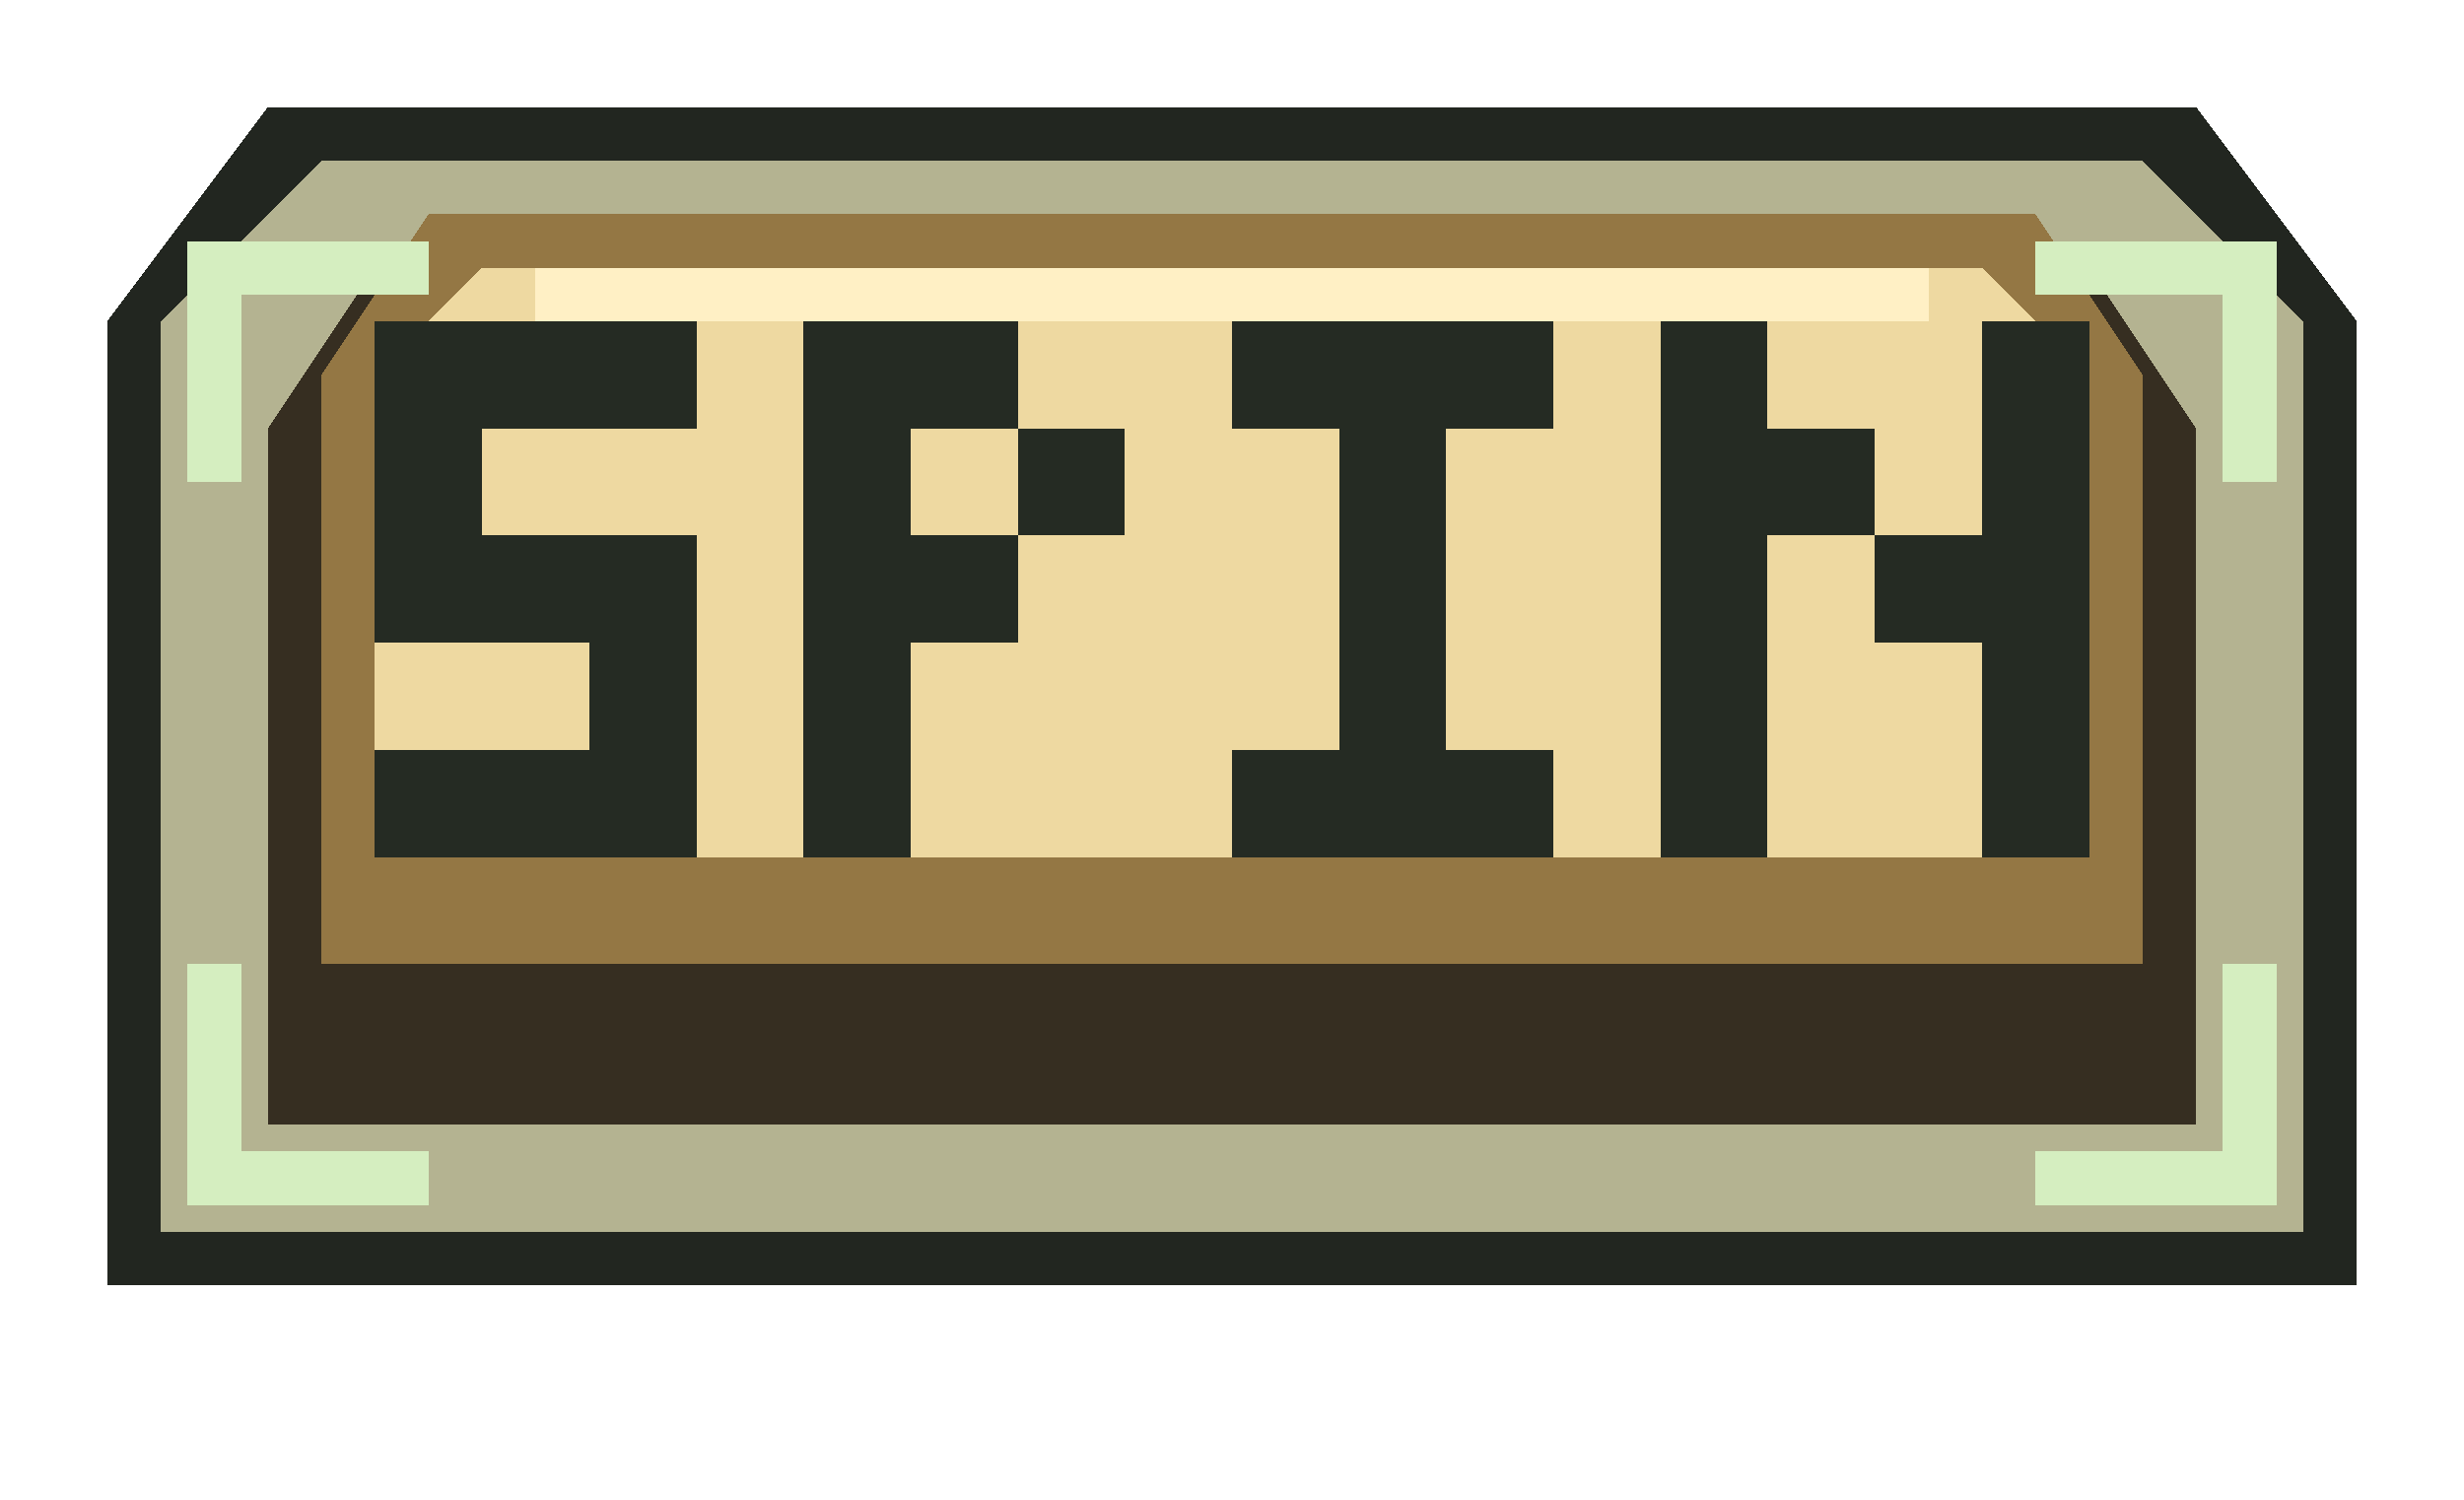
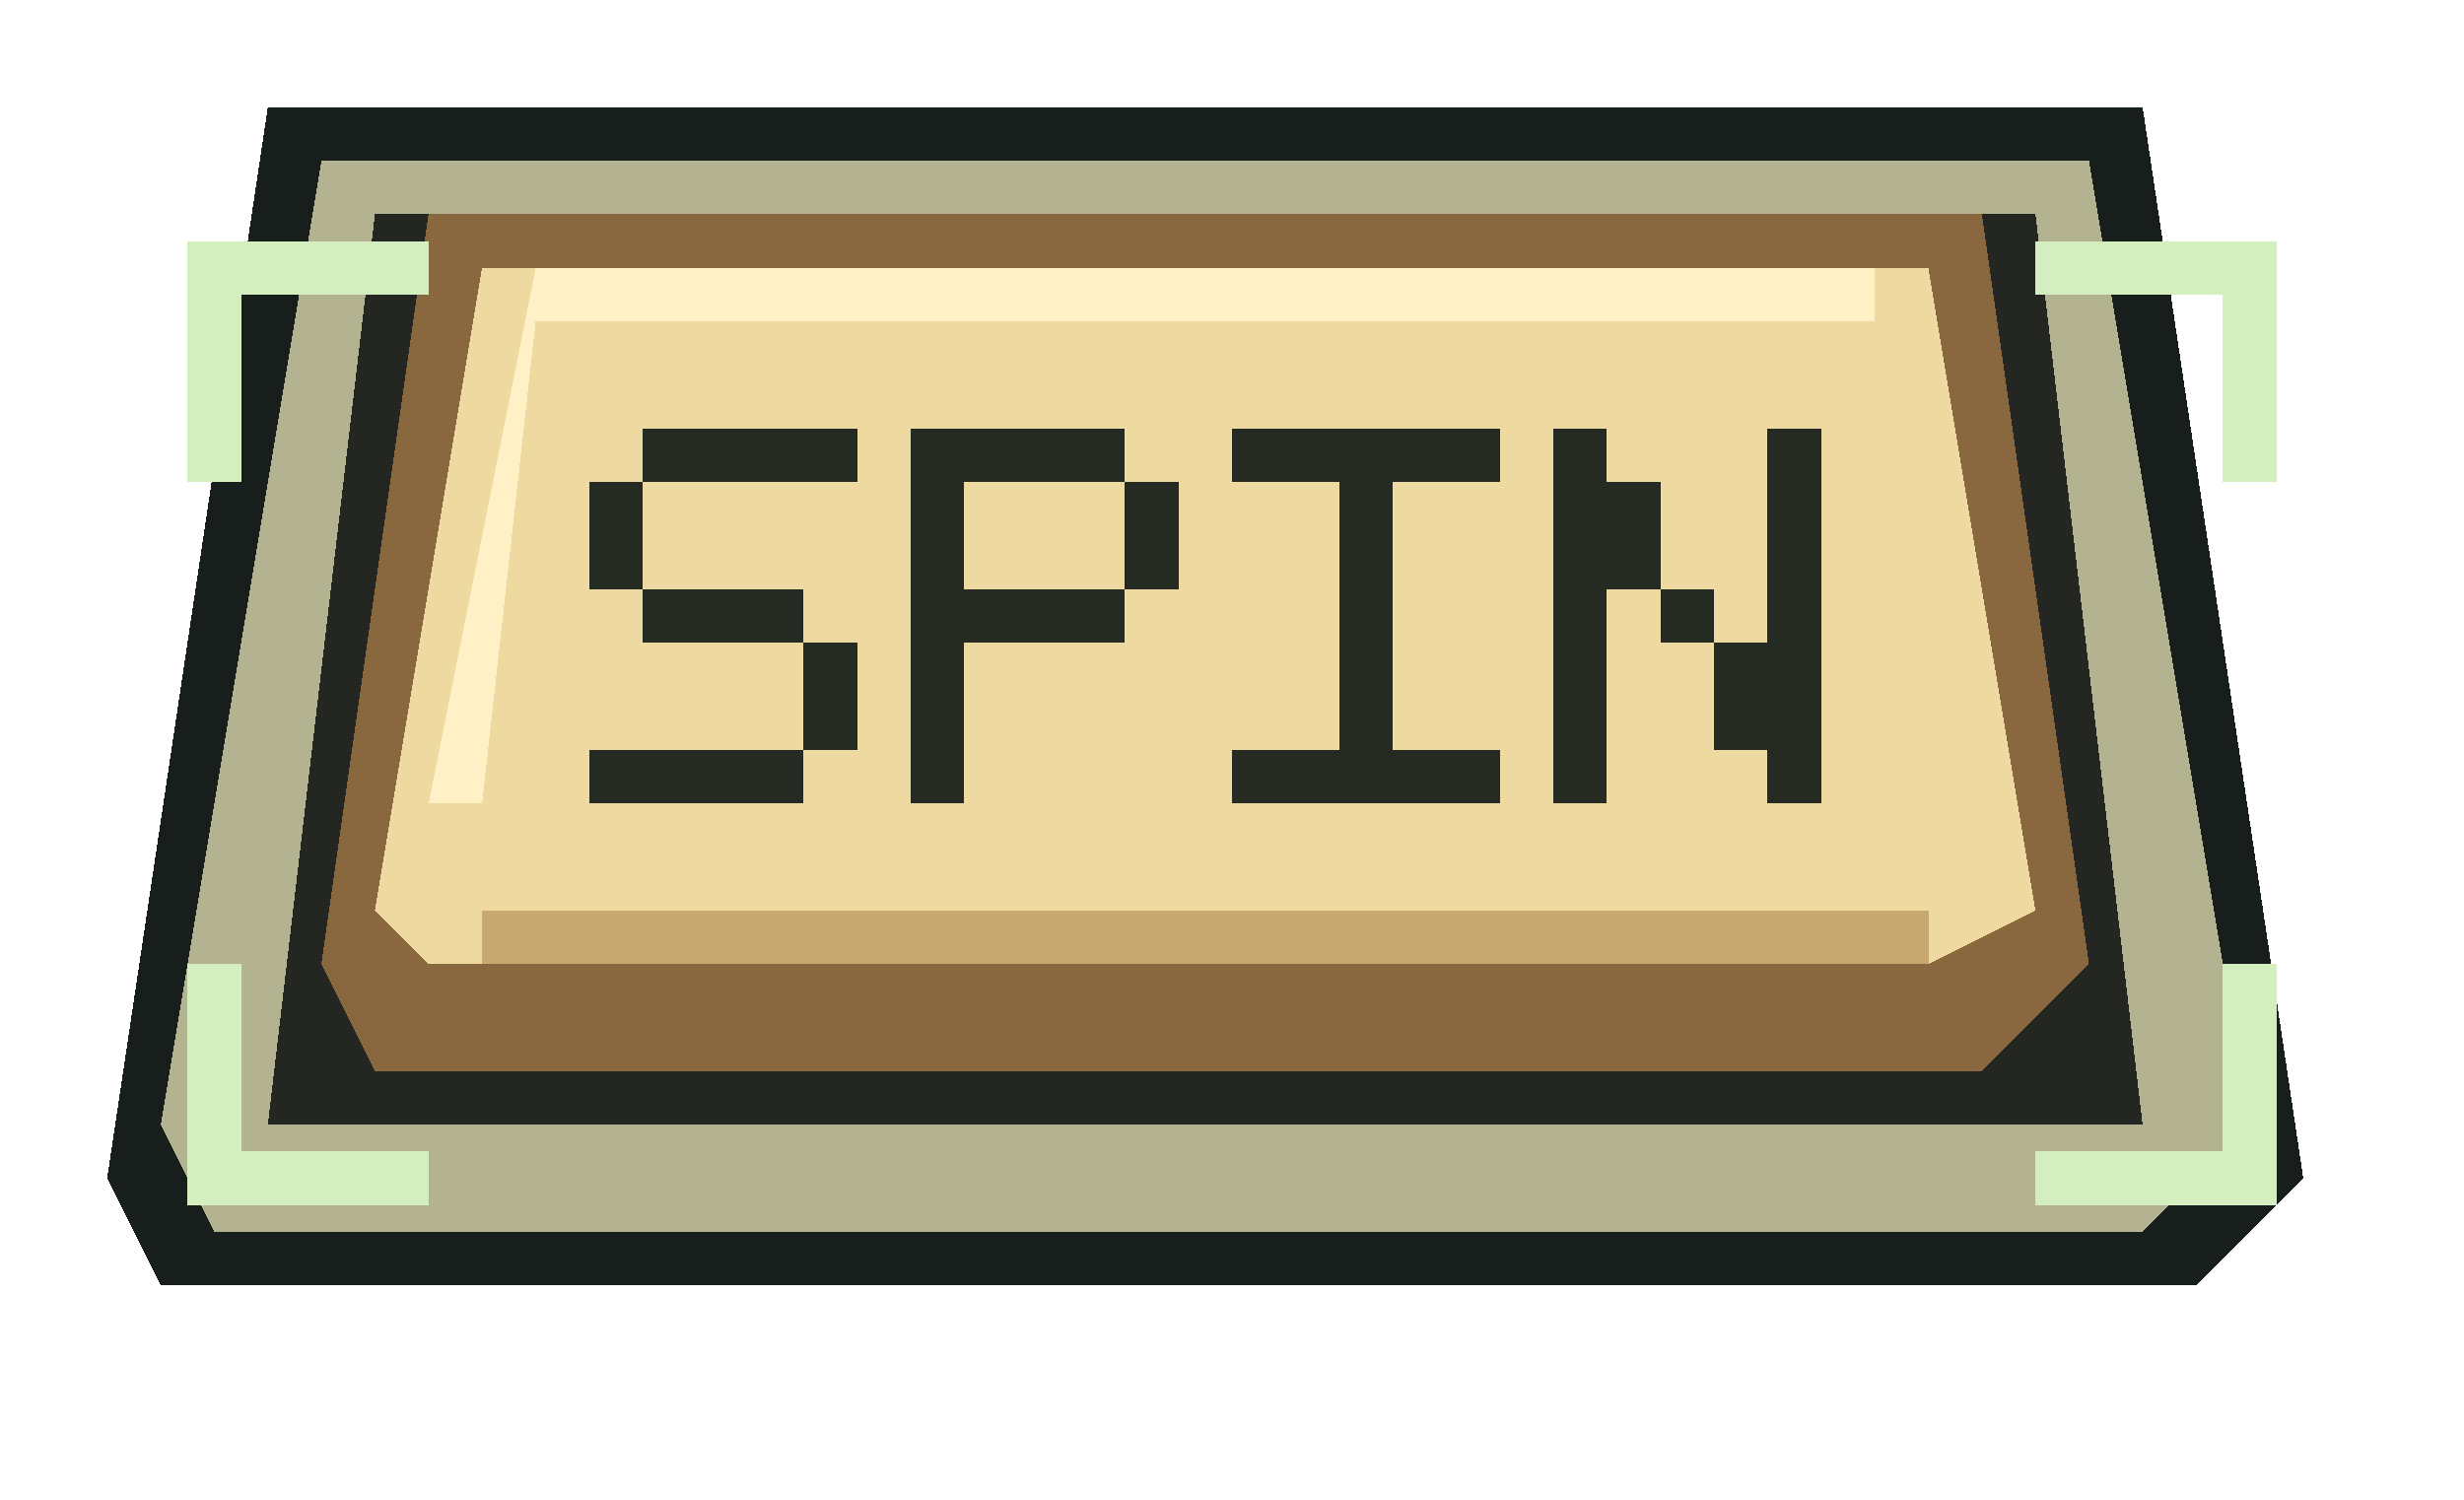
<svg xmlns="http://www.w3.org/2000/svg" width="46" height="28" shape-rendering="crispEdges">
-   <path d="M5 2H41L44 6V24H2V6Z" fill="#222620" />
-   <path d="M6 3H40L43 6V23H3V6Z" fill="#b4b391" />
-   <path d="M7 5H39L41 8V21H5V8Z" fill="#362e21" />
+   <path d="M5 2H40L43 22L41 24H3L2 22Z" fill="#181e1c" />
+   <path d="M6 3H39L42 21L40 23H4L3 21Z" fill="#b4b391" />
+   <path d="M7 4H38L40 21H5Z" fill="#242721" />
  <g transform="translate(0 0)">
-     <path d="M8 4H38L40 7V18H6V7Z" fill="#947744" />
-     <path d="M9 5H37L39 7V16H7V7Z" fill="#eed9a1" />
-     <path d="M10 5H36V6H10Z" fill="#fff0c5" />
-     <rect x="7" y="6" width="2" height="2" fill="#252b23" />
-     <rect x="9" y="6" width="2" height="2" fill="#252b23" />
-     <rect x="11" y="6" width="2" height="2" fill="#252b23" />
-     <rect x="7" y="8" width="2" height="2" fill="#252b23" />
-     <rect x="7" y="10" width="2" height="2" fill="#252b23" />
-     <rect x="9" y="10" width="2" height="2" fill="#252b23" />
-     <rect x="11" y="10" width="2" height="2" fill="#252b23" />
-     <rect x="11" y="12" width="2" height="2" fill="#252b23" />
-     <rect x="7" y="14" width="2" height="2" fill="#252b23" />
-     <rect x="9" y="14" width="2" height="2" fill="#252b23" />
-     <rect x="11" y="14" width="2" height="2" fill="#252b23" />
-     <rect x="15" y="6" width="2" height="2" fill="#252b23" />
-     <rect x="17" y="6" width="2" height="2" fill="#252b23" />
-     <rect x="15" y="8" width="2" height="2" fill="#252b23" />
-     <rect x="19" y="8" width="2" height="2" fill="#252b23" />
-     <rect x="15" y="10" width="2" height="2" fill="#252b23" />
-     <rect x="17" y="10" width="2" height="2" fill="#252b23" />
-     <rect x="15" y="12" width="2" height="2" fill="#252b23" />
-     <rect x="15" y="14" width="2" height="2" fill="#252b23" />
-     <rect x="23" y="6" width="2" height="2" fill="#252b23" />
-     <rect x="25" y="6" width="2" height="2" fill="#252b23" />
-     <rect x="27" y="6" width="2" height="2" fill="#252b23" />
-     <rect x="25" y="8" width="2" height="2" fill="#252b23" />
-     <rect x="25" y="10" width="2" height="2" fill="#252b23" />
-     <rect x="25" y="12" width="2" height="2" fill="#252b23" />
-     <rect x="23" y="14" width="2" height="2" fill="#252b23" />
-     <rect x="25" y="14" width="2" height="2" fill="#252b23" />
-     <rect x="27" y="14" width="2" height="2" fill="#252b23" />
-     <rect x="31" y="6" width="2" height="2" fill="#252b23" />
-     <rect x="37" y="6" width="2" height="2" fill="#252b23" />
-     <rect x="31" y="8" width="2" height="2" fill="#252b23" />
-     <rect x="33" y="8" width="2" height="2" fill="#252b23" />
-     <rect x="37" y="8" width="2" height="2" fill="#252b23" />
-     <rect x="31" y="10" width="2" height="2" fill="#252b23" />
-     <rect x="35" y="10" width="2" height="2" fill="#252b23" />
-     <rect x="37" y="10" width="2" height="2" fill="#252b23" />
-     <rect x="31" y="12" width="2" height="2" fill="#252b23" />
-     <rect x="37" y="12" width="2" height="2" fill="#252b23" />
-     <rect x="31" y="14" width="2" height="2" fill="#252b23" />
-     <rect x="37" y="14" width="2" height="2" fill="#252b23" />
+     <path d="M8 4H37L39 18L37 20H7L6 18Z" fill="#896840" />
+     <path d="M9 5H36L38 17L36 18H8L7 17Z" fill="#eed9a1" />
+     <path d="M10 5H35V6H10L9 15H8Z" fill="#fff0c5" />
+     <path d="M9 17H36V18H9Z" fill="#c8aa70" />
+     <rect x="12" y="8" width="1" height="1" fill="#252b23" />
+     <rect x="13" y="8" width="1" height="1" fill="#252b23" />
+     <rect x="14" y="8" width="1" height="1" fill="#252b23" />
+     <rect x="15" y="8" width="1" height="1" fill="#252b23" />
+     <rect x="11" y="9" width="1" height="1" fill="#252b23" />
+     <rect x="11" y="10" width="1" height="1" fill="#252b23" />
+     <rect x="12" y="11" width="1" height="1" fill="#252b23" />
+     <rect x="13" y="11" width="1" height="1" fill="#252b23" />
+     <rect x="14" y="11" width="1" height="1" fill="#252b23" />
+     <rect x="15" y="12" width="1" height="1" fill="#252b23" />
+     <rect x="15" y="13" width="1" height="1" fill="#252b23" />
+     <rect x="11" y="14" width="1" height="1" fill="#252b23" />
+     <rect x="12" y="14" width="1" height="1" fill="#252b23" />
+     <rect x="13" y="14" width="1" height="1" fill="#252b23" />
+     <rect x="14" y="14" width="1" height="1" fill="#252b23" />
+     <rect x="17" y="8" width="1" height="1" fill="#252b23" />
+     <rect x="18" y="8" width="1" height="1" fill="#252b23" />
+     <rect x="19" y="8" width="1" height="1" fill="#252b23" />
+     <rect x="20" y="8" width="1" height="1" fill="#252b23" />
+     <rect x="17" y="9" width="1" height="1" fill="#252b23" />
+     <rect x="21" y="9" width="1" height="1" fill="#252b23" />
+     <rect x="17" y="10" width="1" height="1" fill="#252b23" />
+     <rect x="21" y="10" width="1" height="1" fill="#252b23" />
+     <rect x="17" y="11" width="1" height="1" fill="#252b23" />
+     <rect x="18" y="11" width="1" height="1" fill="#252b23" />
+     <rect x="19" y="11" width="1" height="1" fill="#252b23" />
+     <rect x="20" y="11" width="1" height="1" fill="#252b23" />
+     <rect x="17" y="12" width="1" height="1" fill="#252b23" />
+     <rect x="17" y="13" width="1" height="1" fill="#252b23" />
+     <rect x="17" y="14" width="1" height="1" fill="#252b23" />
+     <rect x="23" y="8" width="1" height="1" fill="#252b23" />
+     <rect x="24" y="8" width="1" height="1" fill="#252b23" />
+     <rect x="25" y="8" width="1" height="1" fill="#252b23" />
+     <rect x="26" y="8" width="1" height="1" fill="#252b23" />
+     <rect x="27" y="8" width="1" height="1" fill="#252b23" />
+     <rect x="25" y="9" width="1" height="1" fill="#252b23" />
+     <rect x="25" y="10" width="1" height="1" fill="#252b23" />
+     <rect x="25" y="11" width="1" height="1" fill="#252b23" />
+     <rect x="25" y="12" width="1" height="1" fill="#252b23" />
+     <rect x="25" y="13" width="1" height="1" fill="#252b23" />
+     <rect x="23" y="14" width="1" height="1" fill="#252b23" />
+     <rect x="24" y="14" width="1" height="1" fill="#252b23" />
+     <rect x="25" y="14" width="1" height="1" fill="#252b23" />
+     <rect x="26" y="14" width="1" height="1" fill="#252b23" />
+     <rect x="27" y="14" width="1" height="1" fill="#252b23" />
+     <rect x="29" y="8" width="1" height="1" fill="#252b23" />
+     <rect x="33" y="8" width="1" height="1" fill="#252b23" />
+     <rect x="29" y="9" width="1" height="1" fill="#252b23" />
+     <rect x="30" y="9" width="1" height="1" fill="#252b23" />
+     <rect x="33" y="9" width="1" height="1" fill="#252b23" />
+     <rect x="29" y="10" width="1" height="1" fill="#252b23" />
+     <rect x="30" y="10" width="1" height="1" fill="#252b23" />
+     <rect x="33" y="10" width="1" height="1" fill="#252b23" />
+     <rect x="29" y="11" width="1" height="1" fill="#252b23" />
+     <rect x="31" y="11" width="1" height="1" fill="#252b23" />
+     <rect x="33" y="11" width="1" height="1" fill="#252b23" />
+     <rect x="29" y="12" width="1" height="1" fill="#252b23" />
+     <rect x="32" y="12" width="1" height="1" fill="#252b23" />
+     <rect x="33" y="12" width="1" height="1" fill="#252b23" />
+     <rect x="29" y="13" width="1" height="1" fill="#252b23" />
+     <rect x="32" y="13" width="1" height="1" fill="#252b23" />
+     <rect x="33" y="13" width="1" height="1" fill="#252b23" />
+     <rect x="29" y="14" width="1" height="1" fill="#252b23" />
+     <rect x="33" y="14" width="1" height="1" fill="#252b23" />
  </g>
  <path d="M4 9V5H8M38 5H42V9M4 18V22H8M38 22H42V18" fill="none" stroke="#d5eec0" />
</svg>
